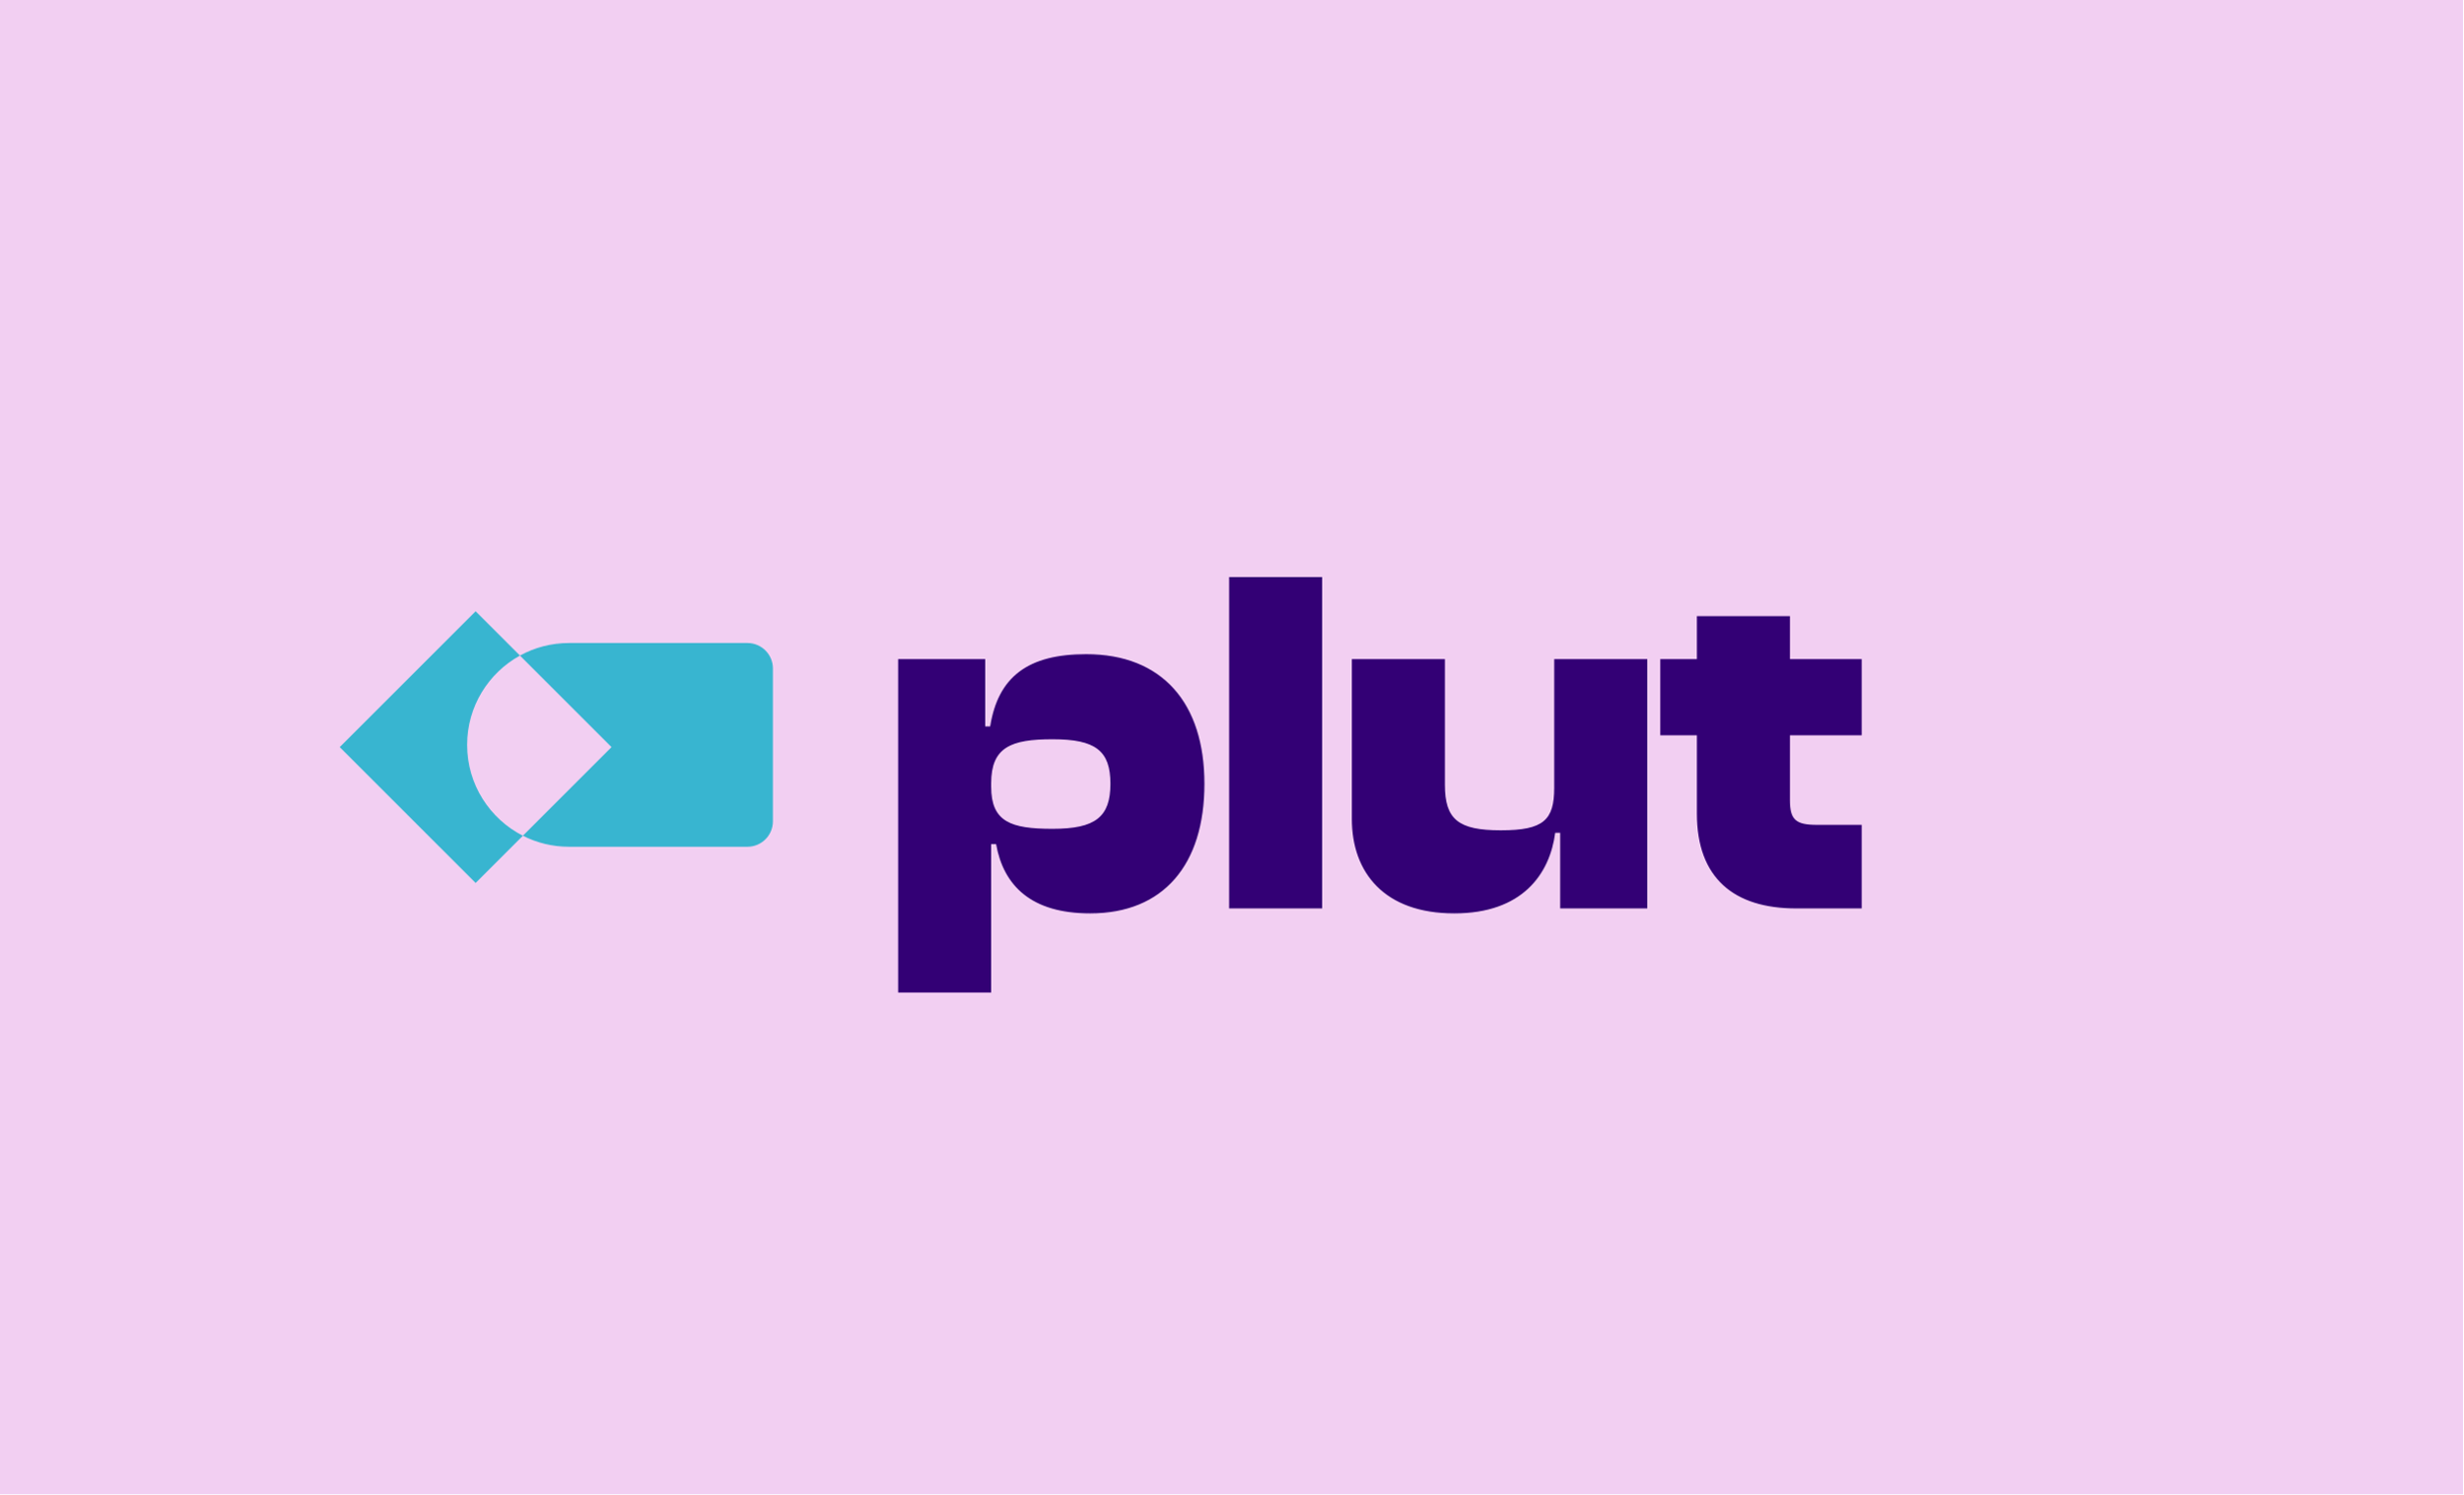
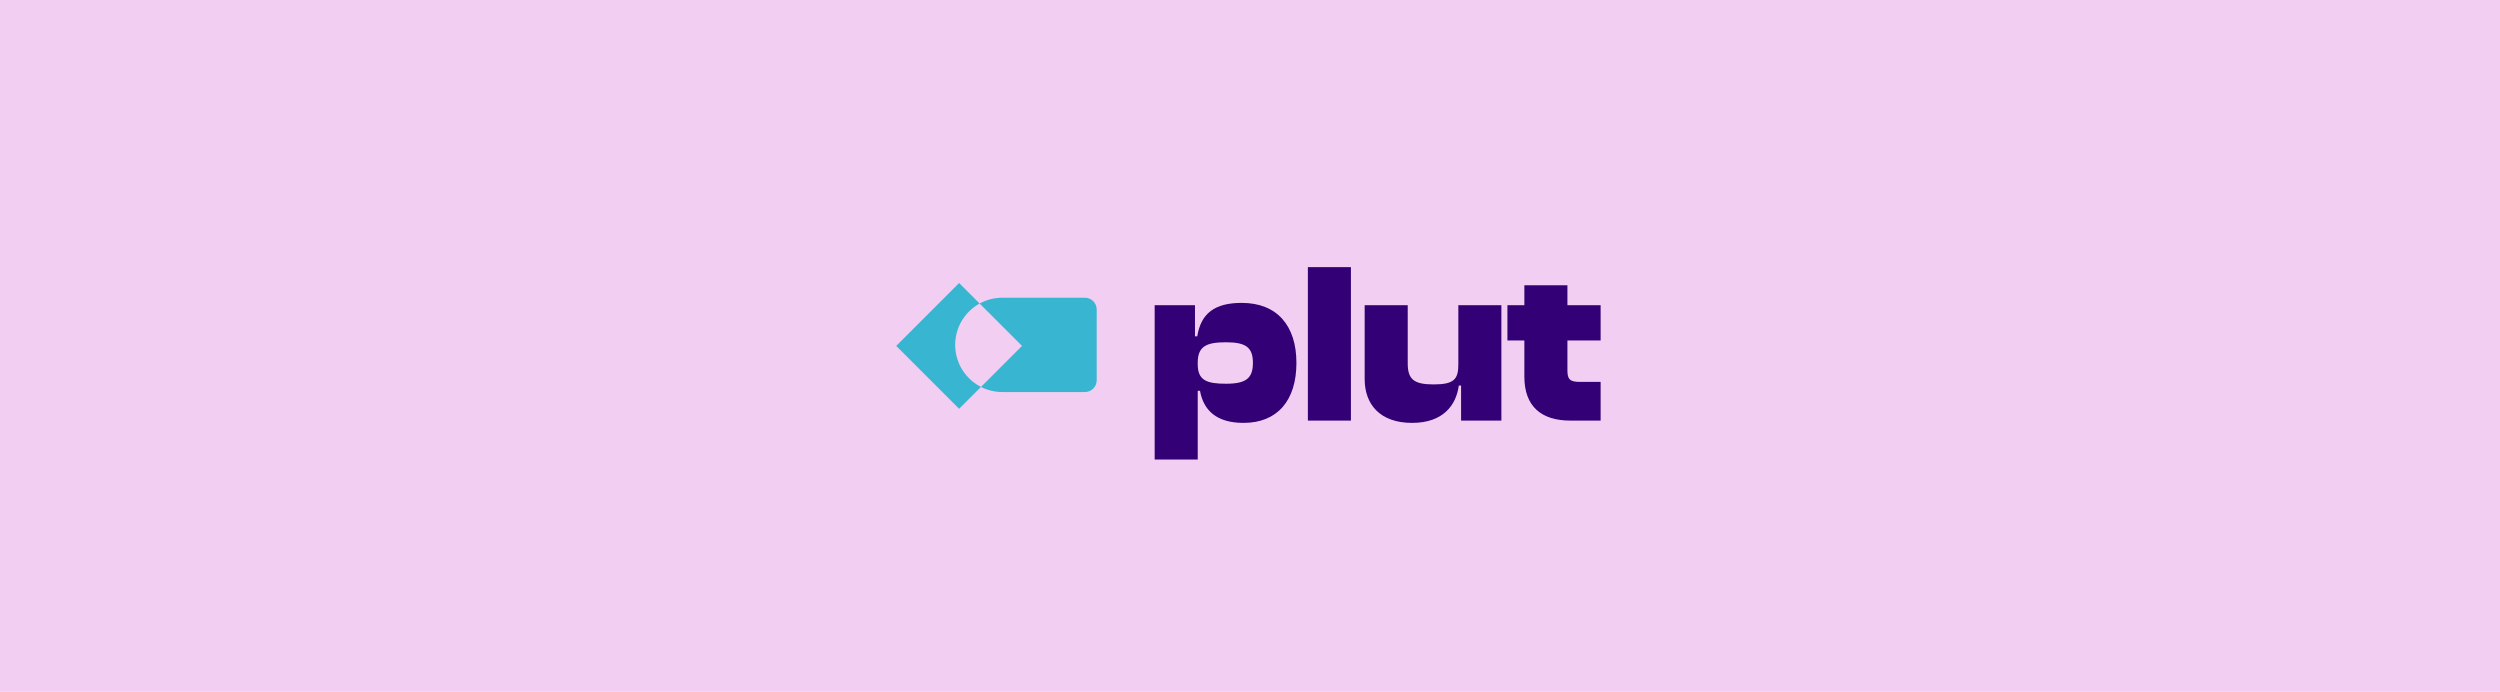
- <svg xmlns="http://www.w3.org/2000/svg" width="290" height="176" viewBox="0 0 290 176" fill="none">
-   <rect width="290" height="176" fill="#F2CFF2" />
-   <path fill-rule="evenodd" clip-rule="evenodd" d="M56 72L40 88L56 104L61.563 98.436C63.196 99.267 65.043 99.736 67 99.736H88C89.657 99.736 91 98.393 91 96.736V78.736C91 77.079 89.657 75.736 88 75.736H67C64.904 75.736 62.933 76.273 61.218 77.218L56 72ZM61.218 77.218C57.511 79.26 55 83.205 55 87.736C55 92.406 57.668 96.454 61.563 98.436L72 88L61.218 77.218Z" fill="#38B5D0" />
-   <path d="M116.701 116.904V99.426H117.283C118.157 104.32 121.42 107.583 128.353 107.583C136.975 107.583 141.811 101.873 141.811 92.318C141.811 82.822 136.859 77.054 127.887 77.054C121.012 77.054 117.516 79.734 116.584 85.56H116.002V77.637H105.748V116.904H116.701ZM116.701 92.668V92.26C116.701 88.007 119.031 87.075 123.925 87.075C128.994 87.075 130.741 88.415 130.741 92.318C130.741 96.222 128.994 97.62 123.925 97.62C119.031 97.62 116.701 96.805 116.701 92.668ZM155.674 107V67.966H144.721V107H155.674ZM171.232 107.583C179.213 107.583 182.476 102.98 183.117 98.086H183.699V107H193.953V77.637H183V92.784C183 96.571 181.777 97.795 176.708 97.795C171.698 97.795 170.125 96.513 170.125 92.435V77.637H159.172V96.455C159.172 102.805 163.017 107.583 171.232 107.583ZM219.199 107V97.154H213.955C211.45 97.154 210.751 96.571 210.751 94.241V86.609H219.199V77.637H210.751V72.568H199.798V77.637H195.487V86.609H199.798V95.814C199.798 103.446 204.167 107 211.508 107H219.199Z" fill="#330075" />
+ <svg xmlns="http://www.w3.org/2000/svg" width="636" height="176" viewBox="0 0 636 176" fill="none">
+   <rect width="636" height="176" fill="#F2CFF2" />
+   <path fill-rule="evenodd" clip-rule="evenodd" d="M244 72L228 88L244 104L249.564 98.436C251.196 99.267 253.043 99.736 255 99.736H276C277.657 99.736 279 98.393 279 96.736V78.736C279 77.079 277.657 75.736 276 75.736H255C252.904 75.736 250.933 76.273 249.218 77.218L244 72ZM249.218 77.218C245.511 79.26 243 83.205 243 87.736C243 92.406 245.668 96.454 249.564 98.436L260 88L249.218 77.218Z" fill="#38B5D0" />
+   <path d="M304.701 116.904V99.426H305.283C306.157 104.32 309.42 107.583 316.353 107.583C324.975 107.583 329.811 101.873 329.811 92.318C329.811 82.822 324.859 77.054 315.887 77.054C309.012 77.054 305.516 79.734 304.584 85.56H304.002V77.637H293.748V116.904H304.701ZM304.701 92.668V92.26C304.701 88.007 307.031 87.075 311.925 87.075C316.994 87.075 318.741 88.415 318.741 92.318C318.741 96.222 316.994 97.62 311.925 97.62C307.031 97.62 304.701 96.805 304.701 92.668ZM343.674 107V67.966H332.721V107H343.674ZM359.232 107.583C367.213 107.583 370.476 102.98 371.117 98.086H371.699V107H381.953V77.637H371V92.784C371 96.571 369.777 97.795 364.708 97.795C359.698 97.795 358.125 96.513 358.125 92.435V77.637H347.172V96.455C347.172 102.805 351.017 107.583 359.232 107.583ZM407.199 107V97.154H401.955C399.45 97.154 398.751 96.571 398.751 94.241V86.609H407.199V77.637H398.751V72.568H387.798V77.637H383.487V86.609H387.798V95.814C387.798 103.446 392.167 107 399.508 107H407.199Z" fill="#330075" />
</svg>
